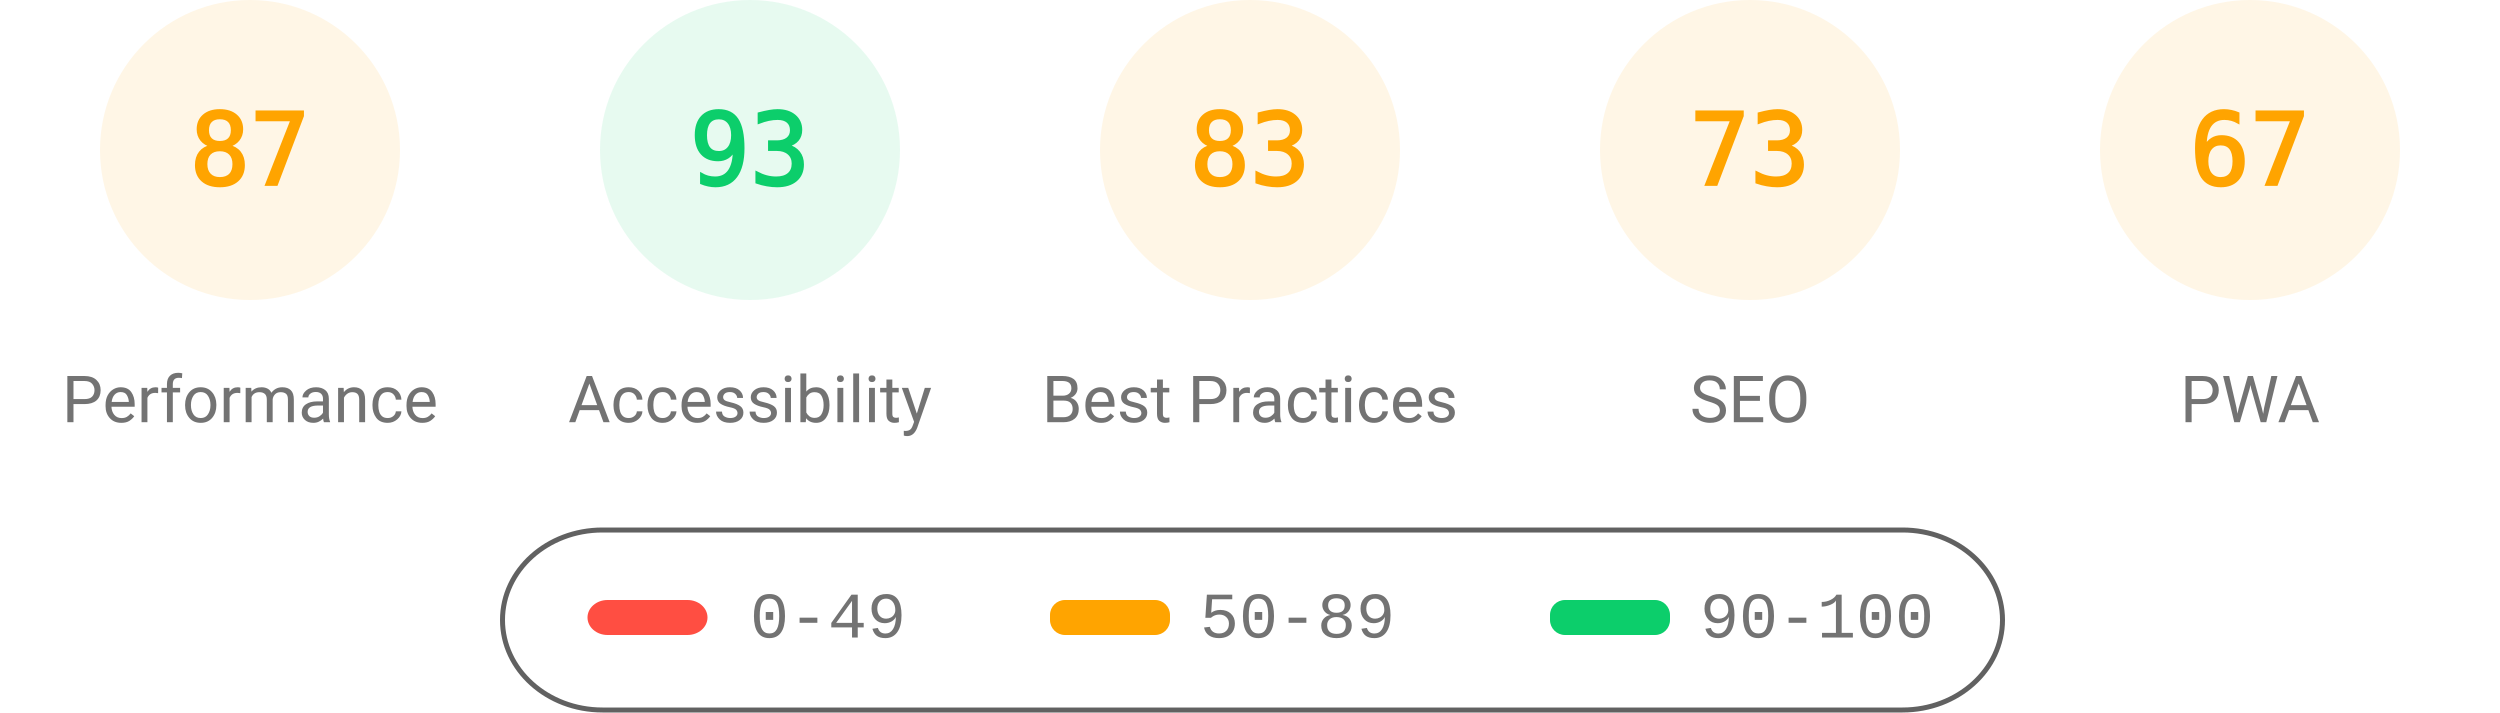
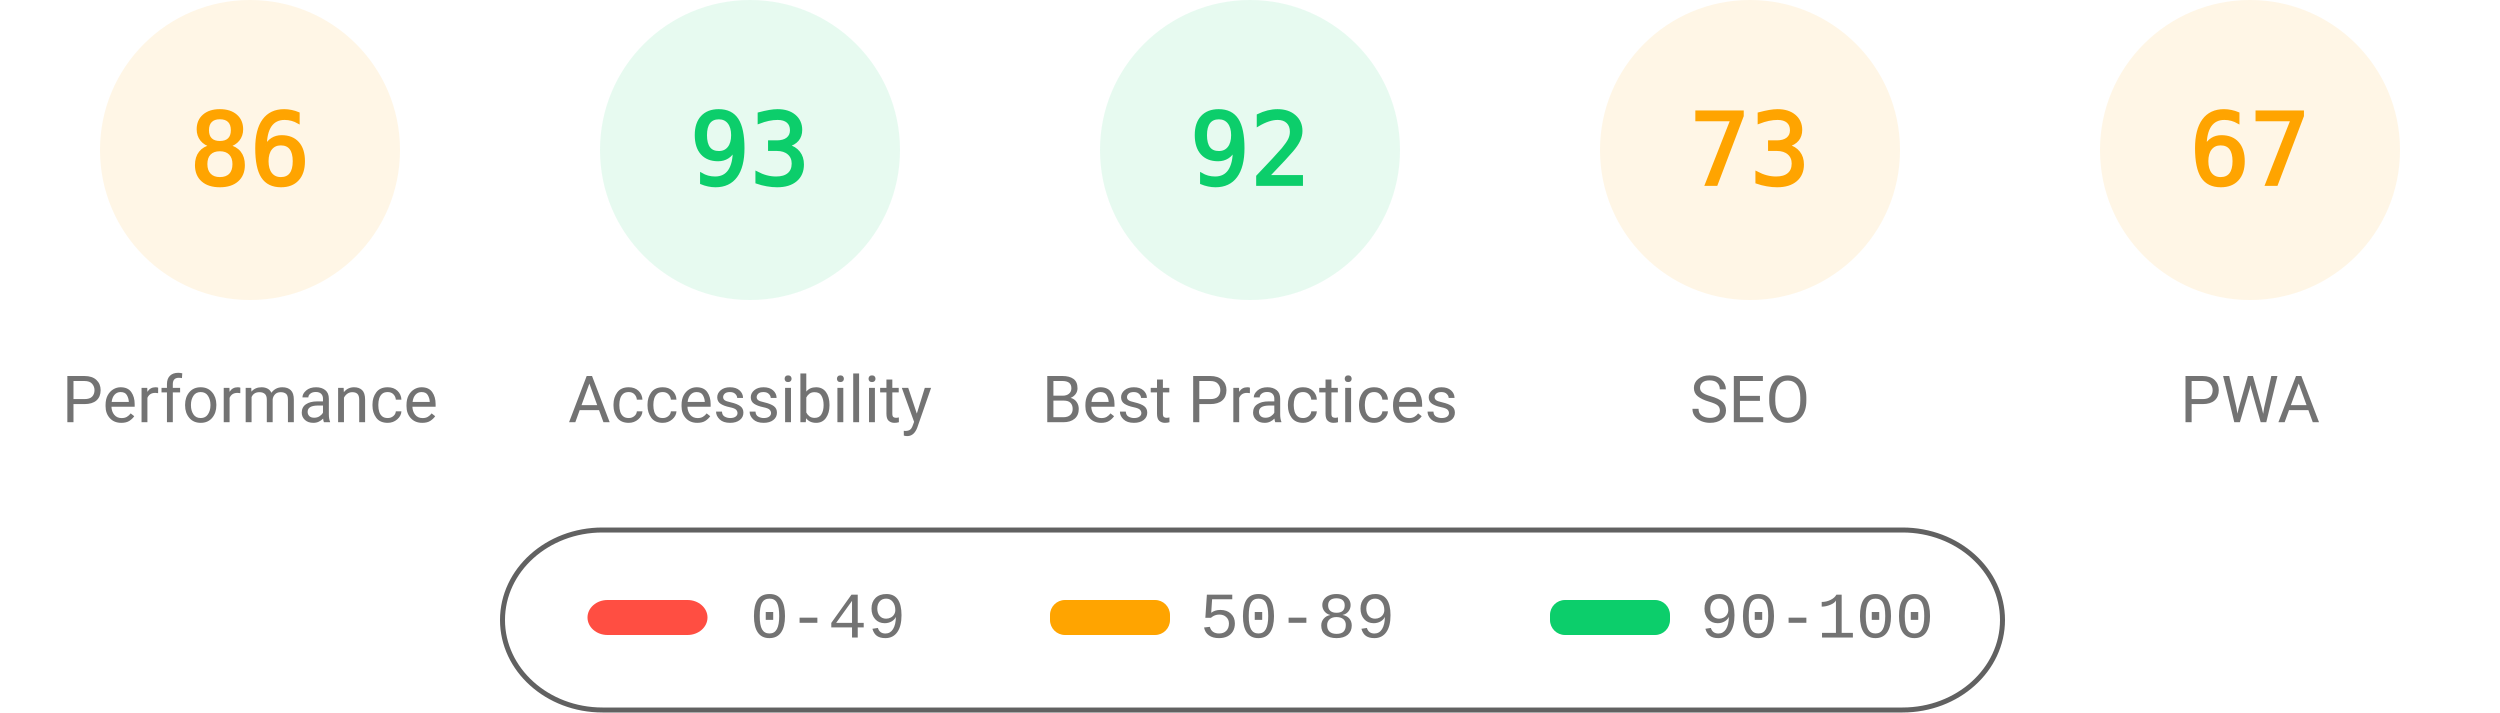
<svg xmlns="http://www.w3.org/2000/svg" fill="none" width="1000" height="285">
  <style>.gauge-base{opacity:.1}.gauge-arc{fill:none;animation-delay:250ms;stroke-linecap:round;transform:rotate(-90deg);transform-origin:100px 60px;animation:load-gauge 1s ease forwards}.guage-text{font-size:40px;font-family:monospace;text-align:center}.guage-red{color:#ff4e42;fill:#ff4e42;stroke:#ff4e42}.guage-orange{color:#ffa400;fill:#ffa400;stroke:#ffa400}.guage-green{color:#0cce6b;fill:#0cce6b;stroke:#0cce6b}.guage-undefined{color:#5c5c5c;fill:#5c5c5c;stroke:#5c5c5c}.guage-title{color:#737373;fill:#737373;stroke:none;font-size:26px;line-height:26px;font-family:Roboto,Halvetica,Arial,sans-serif}@keyframes load-gauge{from{stroke-dasharray:0 352.858}}</style>
  <svg class="guage-div guage-perf guage-orange" viewBox="0 0 200 200" width="200" height="200">
    <circle class="gauge-base" r="56" cx="100" cy="60" stroke-width="8" />
-     <circle class="gauge-arc guage-arc-1" r="56" cx="100" cy="60" stroke-width="8" style="stroke-dasharray:306.116,351.858" />
-     <text class="guage-text" x="100" y="60" alignment-baseline="central" dominant-baseline="central" text-anchor="middle">87</text>
+     <circle class="gauge-arc guage-arc-1" r="56" cx="100" cy="60" stroke-width="8" style="stroke-dasharray:302.598,351.858" />
+     <text class="guage-text" x="100" y="60" alignment-baseline="central" dominant-baseline="central" text-anchor="middle">86</text>
    <text class="guage-title" x="100" y="160" alignment-baseline="central" dominant-baseline="central" text-anchor="middle">Performance</text>
  </svg>
  <svg class="guage-div guage-acc guage-green" viewBox="0 0 200 200" width="200" height="200" x="200">
    <circle class="gauge-base" r="56" cx="100" cy="60" stroke-width="8" />
    <circle class="gauge-arc guage-arc-2" r="56" cx="100" cy="60" stroke-width="8" style="stroke-dasharray:327.228,351.858" />
    <text class="guage-text" x="100" y="60" alignment-baseline="central" dominant-baseline="central" text-anchor="middle">93</text>
    <text class="guage-title" x="100" y="160" alignment-baseline="central" dominant-baseline="central" text-anchor="middle">Accessibility</text>
  </svg>
-   <svg class="guage-div guage-best guage-orange" viewBox="0 0 200 200" width="200" height="200" x="400">
+   <svg class="guage-div guage-best guage-green" viewBox="0 0 200 200" width="200" height="200" x="400">
    <circle class="gauge-base" r="56" cx="100" cy="60" stroke-width="8" />
-     <circle class="gauge-arc guage-arc-3" r="56" cx="100" cy="60" stroke-width="8" style="stroke-dasharray:292.042,351.858" />
-     <text class="guage-text" x="100" y="60" alignment-baseline="central" dominant-baseline="central" text-anchor="middle">83</text>
+     <circle class="gauge-arc guage-arc-3" r="56" cx="100" cy="60" stroke-width="8" style="stroke-dasharray:323.709,351.858" />
+     <text class="guage-text" x="100" y="60" alignment-baseline="central" dominant-baseline="central" text-anchor="middle">92</text>
    <text class="guage-title" x="100" y="160" alignment-baseline="central" dominant-baseline="central" text-anchor="middle">Best Practices</text>
  </svg>
  <svg class="guage-div guage-seo guage-orange" viewBox="0 0 200 200" width="200" height="200" x="600">
    <circle class="gauge-base" r="56" cx="100" cy="60" stroke-width="8" />
    <circle class="gauge-arc guage-arc-4" r="56" cx="100" cy="60" stroke-width="8" style="stroke-dasharray:256.856,351.858" />
    <text class="guage-text" x="100" y="60" alignment-baseline="central" dominant-baseline="central" text-anchor="middle">73</text>
    <text class="guage-title" x="100" y="160" alignment-baseline="central" dominant-baseline="central" text-anchor="middle">SEO</text>
  </svg>
  <svg class="guage-div guage-pwa guage-orange" viewBox="0 0 200 200" width="200" height="200" x="800">
    <circle class="gauge-base" r="56" cx="100" cy="60" stroke-width="8" />
    <circle class="gauge-arc guage-arc-4" r="56" cx="100" cy="60" stroke-width="8" style="stroke-dasharray:235.745,351.858" />
    <text class="guage-text" x="100" y="60" alignment-baseline="central" dominant-baseline="central" text-anchor="middle">67</text>
    <text class="guage-title" x="100" y="160" alignment-baseline="central" dominant-baseline="central" text-anchor="middle">PWA</text>
  </svg>
  <svg width="604" height="76" x="200" y="210">
    <path fill="none" id="canvas_background" d="M-1-1h604v80H-1z" />
    <rect fill-opacity="0" stroke="#616161" stroke-width="2" rx="40" id="svg_2" height="72" width="600" y="2" x="1" fill="#000" />
    <rect stroke="#000" rx="8" id="svg_3" height="14" width="48" y="30" x="35" stroke-opacity="null" stroke-width="0" fill="#ff4e42" />
    <rect stroke="#000" rx="6" id="svg_4" height="14" width="48" y="30" x="220" stroke-opacity="null" stroke-width="0" fill="#ffa400" />
    <rect stroke="#000" rx="6" id="svg_5" height="14" width="48" y="30" x="420" stroke-opacity="null" stroke-width="0" fill="#0cce6b" />
    <text xml:space="preserve" text-anchor="start" font-family="'Courier New', Courier, monospace" font-size="26" id="svg_6" y="45" x="100" stroke-opacity="null" stroke-width="0" stroke="#000" fill="#737373">0-49</text>
    <text xml:space="preserve" text-anchor="start" font-family="'Courier New', Courier, monospace" font-size="26" id="svg_7" y="45" x="280" stroke-opacity="null" stroke-width="0" stroke="#000" fill="#737373">50-89</text>
    <text xml:space="preserve" text-anchor="start" font-family="'Courier New', Courier, monospace" font-size="26" id="svg_8" y="45" x="480" stroke-opacity="null" stroke-width="0" stroke="#000" fill="#737373">90-100</text>
  </svg>
</svg>
